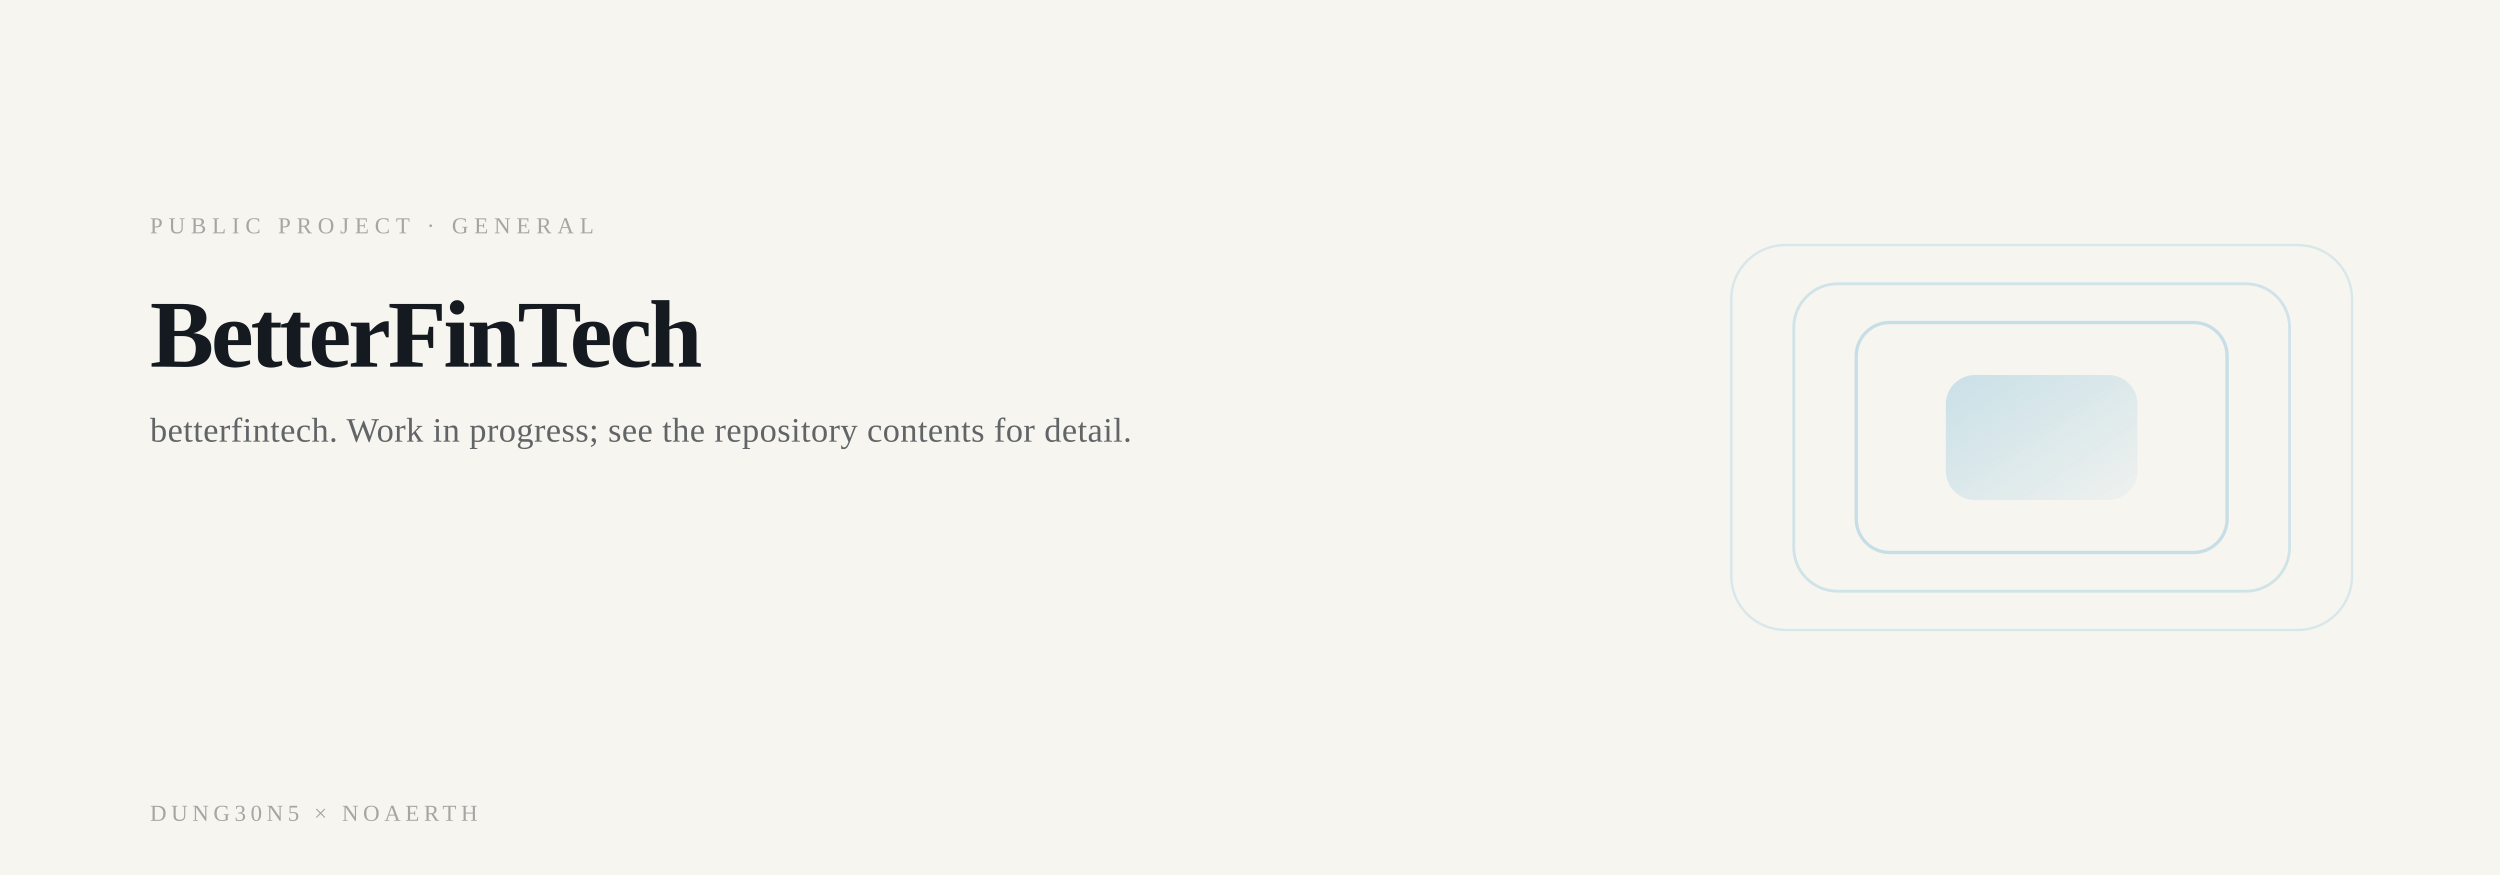
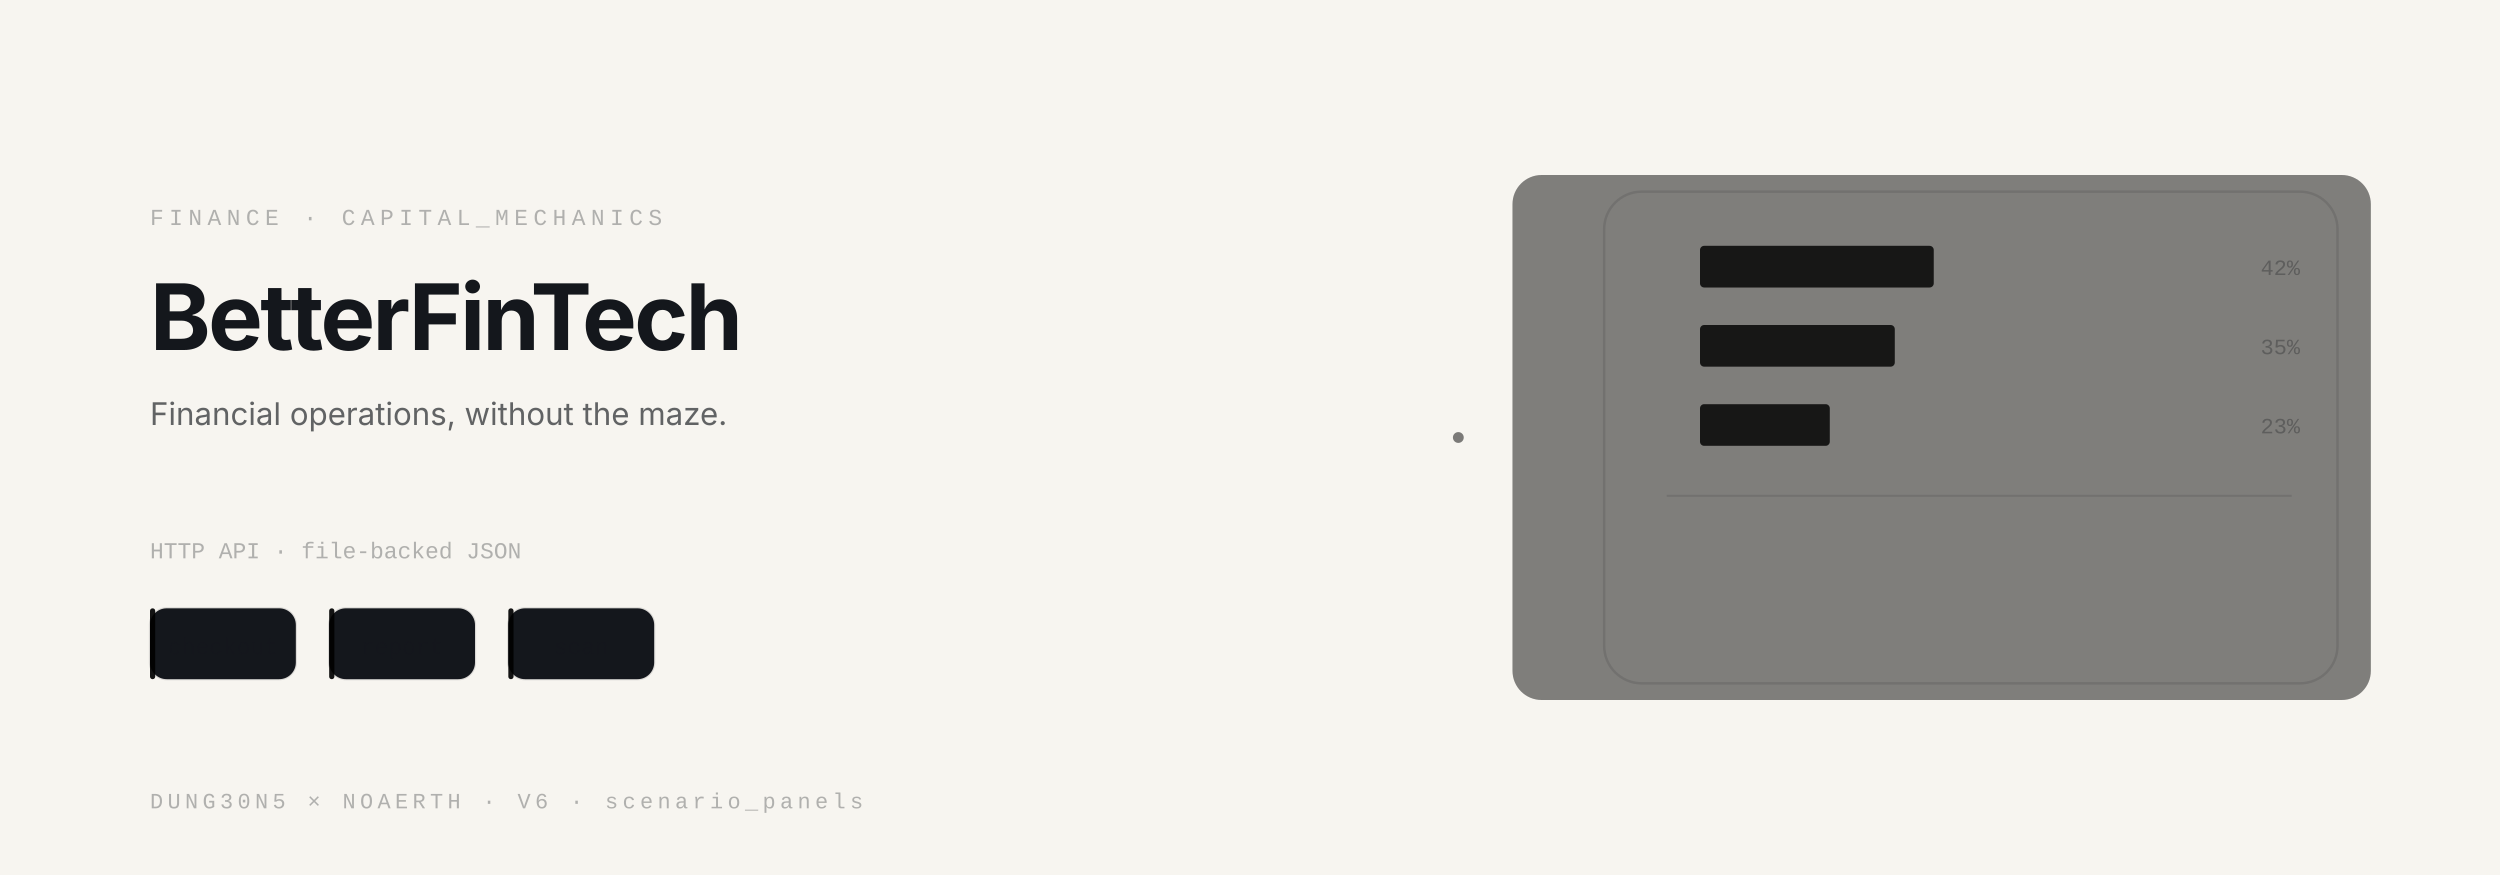
- <svg xmlns="http://www.w3.org/2000/svg" viewBox="0 0 1200 420" width="1200" height="420" role="img" aria-label="BetterFinTech: parallel channels converging into an index. Motion depicts records ingest, normalise, index, answer.">
-   <defs>
-     <linearGradient id="hero-betterfintech-light-a" x1="0" y1="0" x2="1" y2="1">
-       <stop offset="0" stop-color="#6fb7d6" stop-opacity="0.85" />
-       <stop offset="1" stop-color="#6fb7d6" stop-opacity="0.15" />
-     </linearGradient>
-   </defs>
+ <svg xmlns="http://www.w3.org/2000/svg" viewBox="0 0 1200 420" width="1200" height="420" role="img" aria-label="BetterFinTech: value enters, allocates across positions, and settles">
  <rect width="1200" height="420" fill="#f7f5f0" />
-   <rect x="891" y="154.82" width="178" height="110.36" rx="16" fill="none" stroke="#6fb7d6" stroke-width="1.60" opacity="0.36" />
-   <rect x="861" y="136.22" width="238" height="147.56" rx="21" fill="none" stroke="#6fb7d6" stroke-width="1.38" opacity="0.29" />
-   <rect x="831" y="117.62" width="298" height="184.76" rx="26" fill="none" stroke="#6fb7d6" stroke-width="1.16" opacity="0.23" />
-   <rect x="934" y="180" width="92" height="60" rx="14" fill="url(#hero-betterfintech-light-a)" opacity="0.40" />
-   <text x="72" y="112" fill="#141a205c" font-size="11" letter-spacing="2.8">PUBLIC PROJECT · GENERAL</text>
-   <text x="72" y="176" fill="#141a20" font-size="46" font-weight="660" letter-spacing="-1.4">BetterFinTech</text>
-   <text x="72" y="212" fill="#141a20a8" font-size="16.5" letter-spacing="0.2">betterfintech. Work in progress; see the repository contents for detail.</text>
-   <rect x="72" y="266" width="106" height="40" rx="9" fill="#141a20" fill-opacity="0.05" stroke="#f4efe424" stroke-width="1.1" opacity="0">
-     <animate attributeName="opacity" from="0" to="1" dur="0.5s" begin="0.50s" fill="freeze" />
-   </rect>
-   <rect x="72" y="266" width="2.5" height="40" rx="1.2" fill="#6fb7d6" opacity="0">
-     <animate attributeName="opacity" from="0" to="0.9" dur="0.5s" begin="0.50s" fill="freeze" />
-   </rect>
-   <text x="125" y="291" fill="#141a20" font-size="11.5" text-anchor="middle" font-family="ui-monospace,SFMono-Regular,Menlo,monospace" opacity="0">request<animate attributeName="opacity" from="0" to="1" dur="0.5s" begin="0.65s" fill="freeze" />
-   </text>
-   <rect x="194" y="266" width="106" height="40" rx="9" fill="#141a20" fill-opacity="0.05" stroke="#f4efe424" stroke-width="1.1" opacity="0">
-     <animate attributeName="opacity" from="0" to="1" dur="0.5s" begin="1.00s" fill="freeze" />
-   </rect>
-   <rect x="194" y="266" width="2.5" height="40" rx="1.2" fill="#6fb7d6" opacity="0">
-     <animate attributeName="opacity" from="0" to="0.9" dur="0.5s" begin="1.00s" fill="freeze" />
-   </rect>
-   <text x="247" y="291" fill="#141a20" font-size="11.5" text-anchor="middle" font-family="ui-monospace,SFMono-Regular,Menlo,monospace" opacity="0">validate<animate attributeName="opacity" from="0" to="1" dur="0.5s" begin="1.15s" fill="freeze" />
-   </text>
-   <rect x="316" y="266" width="106" height="40" rx="9" fill="#141a20" fill-opacity="0.05" stroke="#f4efe424" stroke-width="1.1" opacity="0">
-     <animate attributeName="opacity" from="0" to="1" dur="0.5s" begin="1.50s" fill="freeze" />
-   </rect>
-   <rect x="316" y="266" width="2.5" height="40" rx="1.2" fill="#6fb7d6" opacity="0">
-     <animate attributeName="opacity" from="0" to="0.9" dur="0.5s" begin="1.50s" fill="freeze" />
-   </rect>
-   <text x="369" y="291" fill="#141a20" font-size="11.5" text-anchor="middle" font-family="ui-monospace,SFMono-Regular,Menlo,monospace" opacity="0">persist<animate attributeName="opacity" from="0" to="1" dur="0.5s" begin="1.65s" fill="freeze" />
-   </text>
-   <rect x="438" y="266" width="106" height="40" rx="9" fill="#141a20" fill-opacity="0.05" stroke="#f4efe424" stroke-width="1.1" opacity="0">
-     <animate attributeName="opacity" from="0" to="1" dur="0.5s" begin="2.00s" fill="freeze" />
-   </rect>
-   <rect x="438" y="266" width="2.5" height="40" rx="1.2" fill="#e7c27a" opacity="0">
-     <animate attributeName="opacity" from="0" to="0.9" dur="0.5s" begin="2.00s" fill="freeze" />
-   </rect>
-   <text x="491" y="291" fill="#141a20" font-size="11.5" text-anchor="middle" font-family="ui-monospace,SFMono-Regular,Menlo,monospace" opacity="0">respond<animate attributeName="opacity" from="0" to="1" dur="0.5s" begin="2.15s" fill="freeze" />
-   </text>
-   <text x="72" y="394" fill="#141a205c" font-size="11" letter-spacing="2.2">DUNG30N5 × NOAERTH</text>
+   <text x="72" y="108" font-family="ui-monospace, SFMono-Regular, Menlo, Monaco, Consolas, 'Liberation Mono', monospace" font-size="11" letter-spacing="2.6" fill="#14171c4f">FINANCE · CAPITAL_MECHANICS</text>
+   <text x="72" y="168" font-family="-apple-system, BlinkMacSystemFont, 'Segoe UI', Inter, Helvetica, Arial, sans-serif" font-size="44" font-weight="660" letter-spacing="-1.2" fill="#14171c">BetterFinTech</text>
+   <text x="72" y="204" font-family="-apple-system, BlinkMacSystemFont, 'Segoe UI', Inter, Helvetica, Arial, sans-serif" font-size="15" fill="#14171ca8">Financial operations, without the maze.</text>
+   <text x="72" y="268" font-family="ui-monospace, SFMono-Regular, Menlo, Monaco, Consolas, 'Liberation Mono', monospace" font-size="11" fill="#14171c4f">HTTP API · file-backed JSON</text>
+   <rect x="72.0" y="292.0" width="70.0" height="34.0" rx="8" fill="#14171c" stroke="#14171c1f" stroke-width="1.1" />
+   <rect x="72.0" y="292.0" width="2.5" height="34.0" rx="1.2" fill="amber" opacity="0.92" />
+   <text x="107.0" y="314" font-family="ui-monospace, SFMono-Regular, Menlo, Monaco, Consolas, 'Liberation Mono', monospace" font-size="11" fill="#14171c" fill-opacity="0.82" text-anchor="middle">checkout</text>
+   <rect x="158.0" y="292.0" width="70.0" height="34.0" rx="8" fill="#14171c" stroke="#14171c1f" stroke-width="1.1" />
+   <rect x="158.0" y="292.0" width="2.5" height="34.0" rx="1.2" fill="amber" opacity="0.92" />
+   <text x="193.0" y="314" font-family="ui-monospace, SFMono-Regular, Menlo, Monaco, Consolas, 'Liberation Mono', monospace" font-size="11" fill="#14171c" fill-opacity="0.82" text-anchor="middle">report</text>
+   <rect x="244.0" y="292.0" width="70.0" height="34.0" rx="8" fill="#14171c" stroke="#14171c1f" stroke-width="1.1" />
+   <rect x="244.0" y="292.0" width="2.5" height="34.0" rx="1.2" fill="mint" opacity="0.92" />
+   <text x="279.0" y="314" font-family="ui-monospace, SFMono-Regular, Menlo, Monaco, Consolas, 'Liberation Mono', monospace" font-size="11" fill="#14171c" fill-opacity="0.82" text-anchor="middle">scan</text>
+   <rect x="726.0" y="84.0" width="412.0" height="252.0" rx="14" fill="amber" fill-opacity="0.34" />
+   <line x1="740.0" y1="85.0" x2="1124.0" y2="85.0" stroke="amber" stroke-width="1.6" opacity="0.4" />
+   <rect x="738.0" y="316.0" width="382.0" height="20" rx="5" fill="none" stroke="amber" stroke-width="1.1" opacity="0.30" />
+   <rect x="754.0" y="286.0" width="362.0" height="20" rx="5" fill="none" stroke="amber" stroke-width="1.1" opacity="0.24" />
+   <rect x="770.0" y="256.0" width="342.0" height="20" rx="5" fill="none" stroke="amber" stroke-width="1.1" opacity="0.18" />
+   <rect x="786.0" y="226.0" width="322.0" height="20" rx="5" fill="none" stroke="amber" stroke-width="1.1" opacity="0.12" />
+   <rect x="726.0" y="84.0" width="412.0" height="252.0" rx="14" fill="#000" fill-opacity="0.22" />
+   <circle cx="1104.0" cy="302.0" r="9" fill="none" stroke="mint" stroke-width="1.4" opacity="0.6" />
+   <rect x="770" y="92" width="352" height="236" rx="18" fill="none" stroke="#14171c1f" stroke-width="1.2" />
+   <rect x="816.0" y="118.0" width="112.2" height="20.0" rx="2" fill="mint" opacity="0.82" />
+   <text x="1104" y="132" font-family="ui-monospace, SFMono-Regular, Menlo, Monaco, Consolas, 'Liberation Mono', monospace" font-size="10.5" fill="#14171c4f" text-anchor="end">42%</text>
+   <rect x="816.0" y="156.0" width="93.5" height="20.0" rx="2" fill="amber" opacity="0.82" />
+   <text x="1104" y="170" font-family="ui-monospace, SFMono-Regular, Menlo, Monaco, Consolas, 'Liberation Mono', monospace" font-size="10.5" fill="#14171c4f" text-anchor="end">35%</text>
+   <rect x="816.0" y="194.0" width="62.3" height="20.0" rx="2" fill="amber" opacity="0.82" />
+   <text x="1104" y="208" font-family="ui-monospace, SFMono-Regular, Menlo, Monaco, Consolas, 'Liberation Mono', monospace" font-size="10.5" fill="#14171c4f" text-anchor="end">23%</text>
+   <line x1="800" y1="238" x2="1100" y2="238" stroke="#14171c1f" stroke-width="1" />
+   <circle cx="700.0" cy="210.0" r="2.6" fill="amber" opacity="0.5" />
+   <text x="72" y="388" font-family="ui-monospace, SFMono-Regular, Menlo, Monaco, Consolas, 'Liberation Mono', monospace" font-size="10.5" letter-spacing="2.1" fill="#14171c4f">DUNG30N5 × NOAERTH · V6 · scenario_panels</text>
</svg>
